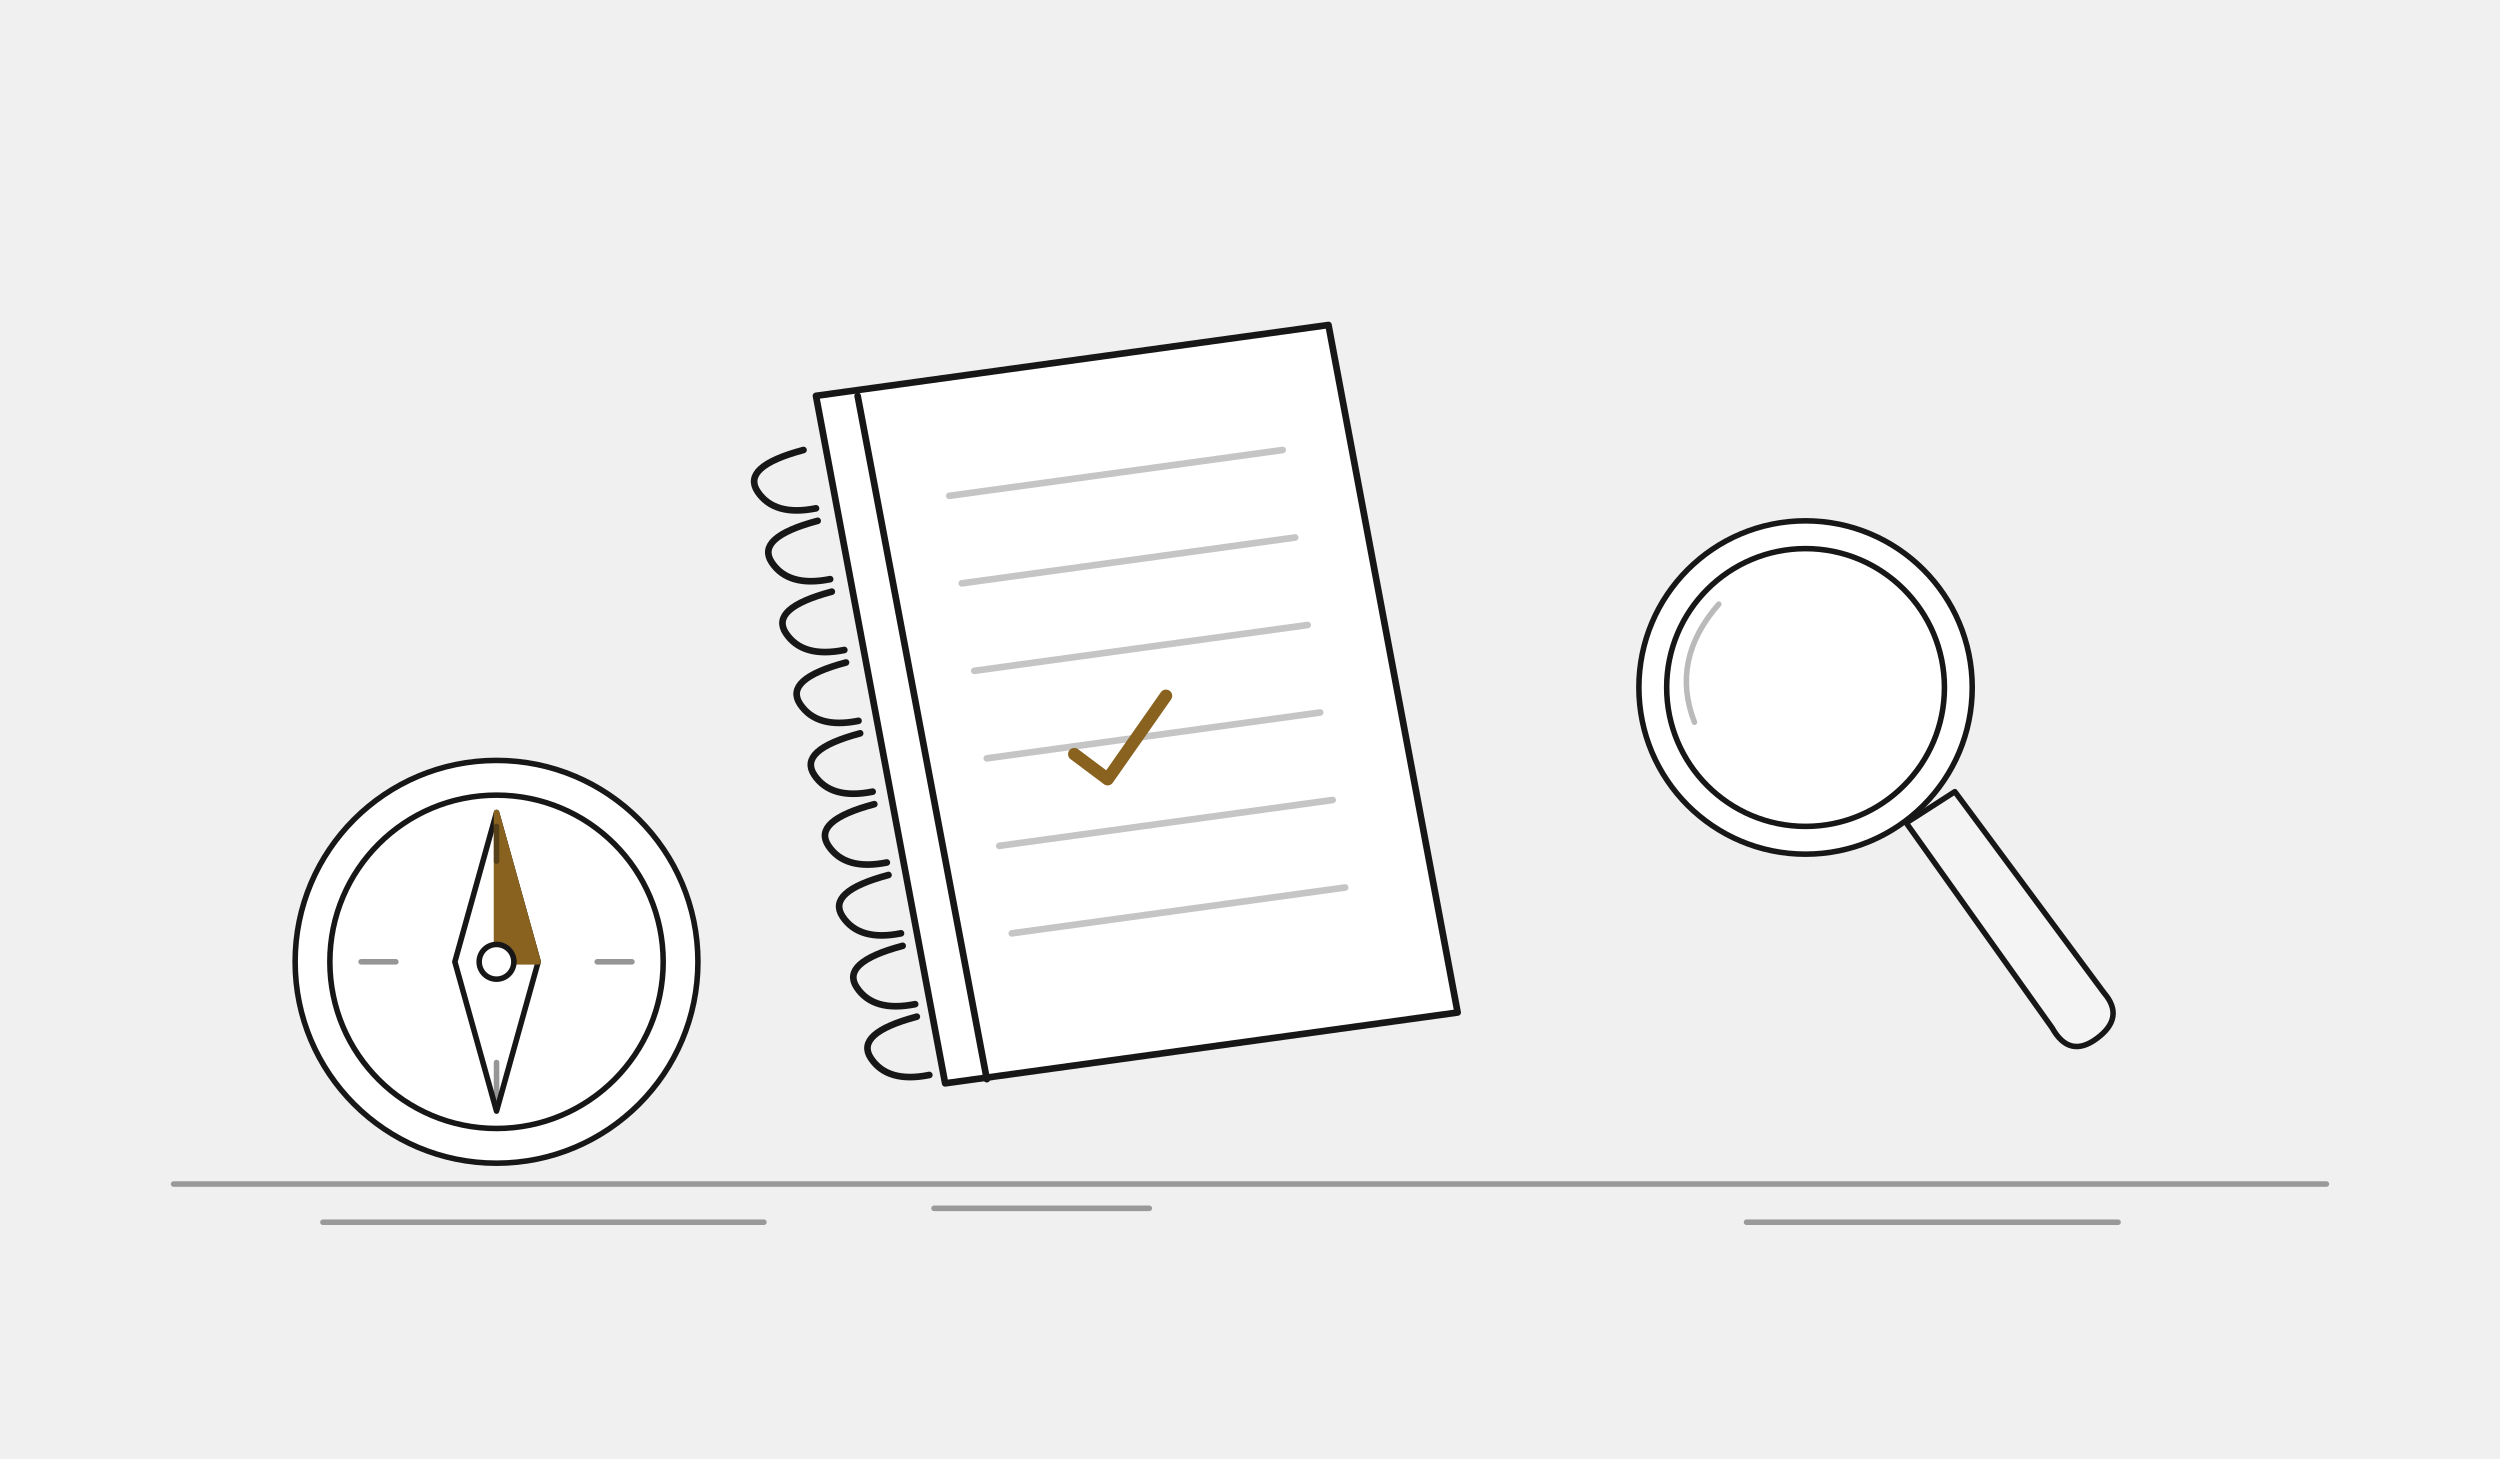
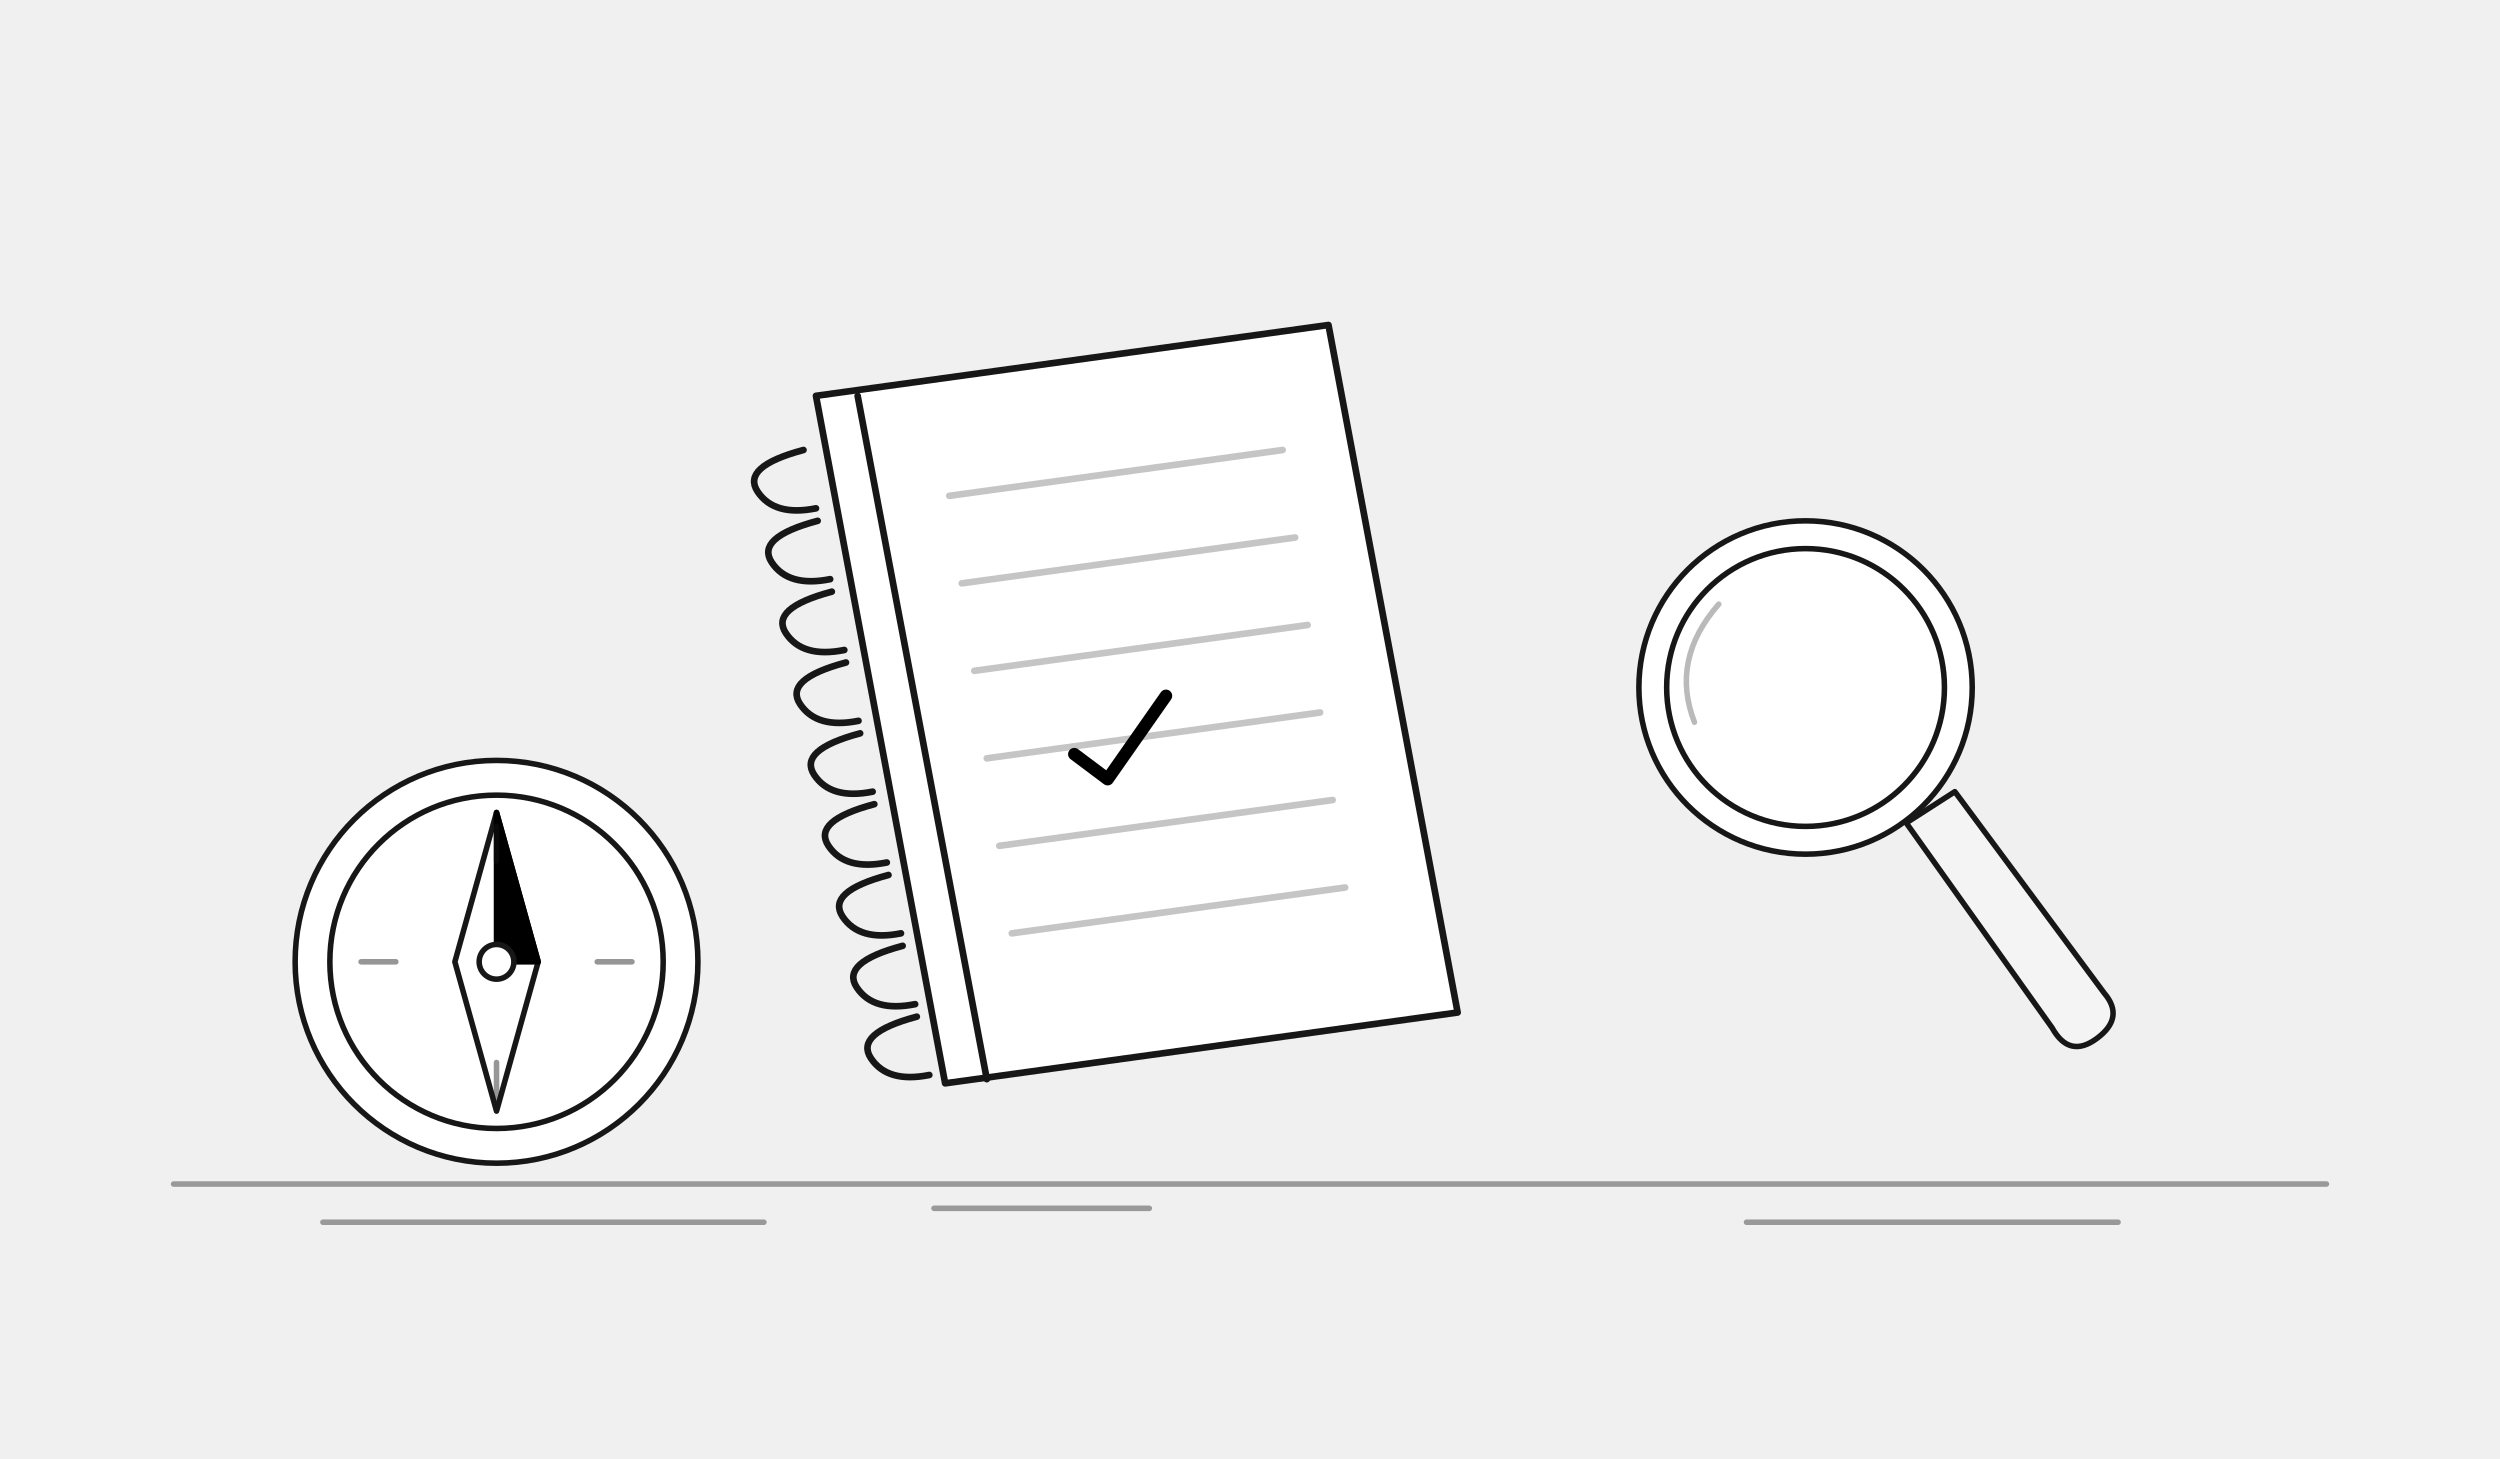
<svg xmlns="http://www.w3.org/2000/svg" width="720" height="420" viewBox="0 0 720 420">
  <g fill="none" stroke="#171717" stroke-width="1.6" stroke-linecap="round" stroke-linejoin="round">
    <g opacity=".4">
      <path d="M50 341h620m-577 11h127m49-4h62m172 4h107" />
    </g>
    <g transform="translate(235 114) scale(1.2)">
      <path d="M0 0 123-17l31 165L31 165Z" fill="white" />
      <path d="M10 0 41 164" />
      <path d="M-3 13q-15 4-11 10t14 4" />
      <path d="M0.4 30q-15 4-11 10t14 4" />
      <path d="M3.8 47q-15 4-11 10t14 4" />
      <path d="M7.2 64q-15 4-11 10t14 4" />
      <path d="M10.6 81q-15 4-11 10t14 4" />
      <path d="M14 98q-15 4-11 10t14 4" />
      <path d="M17.4 115q-15 4-11 10t14 4" />
      <path d="M20.8 132q-15 4-11 10t14 4" />
      <path d="M24.2 149q-15 4-11 10t14 4" />
      <path d="M32 24l80-11" opacity=".25" />
      <path d="M35 45l80-11" opacity=".25" />
      <path d="M38 66l80-11" opacity=".25" />
      <path d="M41 87l80-11" opacity=".25" />
      <path d="M44 108l80-11" opacity=".25" />
      <path d="M47 129l80-11" opacity=".25" />
-       <path d="m62 86 8 6 14-20" stroke="#88621e" stroke-width="3" />
+       <path d="m62 86 8 6 14-20" stroke="#000000" stroke-width="3" />
    </g>
    <g transform="translate(143 277) scale(1)">
      <circle cx="0" cy="0" r="58" fill="white" />
      <circle cx="0" cy="0" r="48" fill="white" />
      <path d="m0-43 12 43-12 43-12-43Z" fill="white" />
-       <path d="M0-43 12 0H0Z" fill="#88621e" stroke="#88621e" />
+       <path d="M0-43 12 0H0Z" fill="#000000" stroke="#000000" />
      <circle cx="0" cy="0" r="5" fill="white" />
      <path d="M-39 0h10m58 0h10M0-39v10m0 58v10" opacity=".45" />
    </g>
    <g transform="translate(520 198) scale(1)">
      <circle cx="0" cy="0" r="48" fill="white" />
      <circle cx="0" cy="0" r="40" fill="white" />
      <path d="m29 39 42 59q5 9 13 3t2-13L43 30Z" fill="#f4f4f4" />
      <path d="M-25-24q-14 16-7 34" opacity=".3" />
    </g>
  </g>
</svg>
